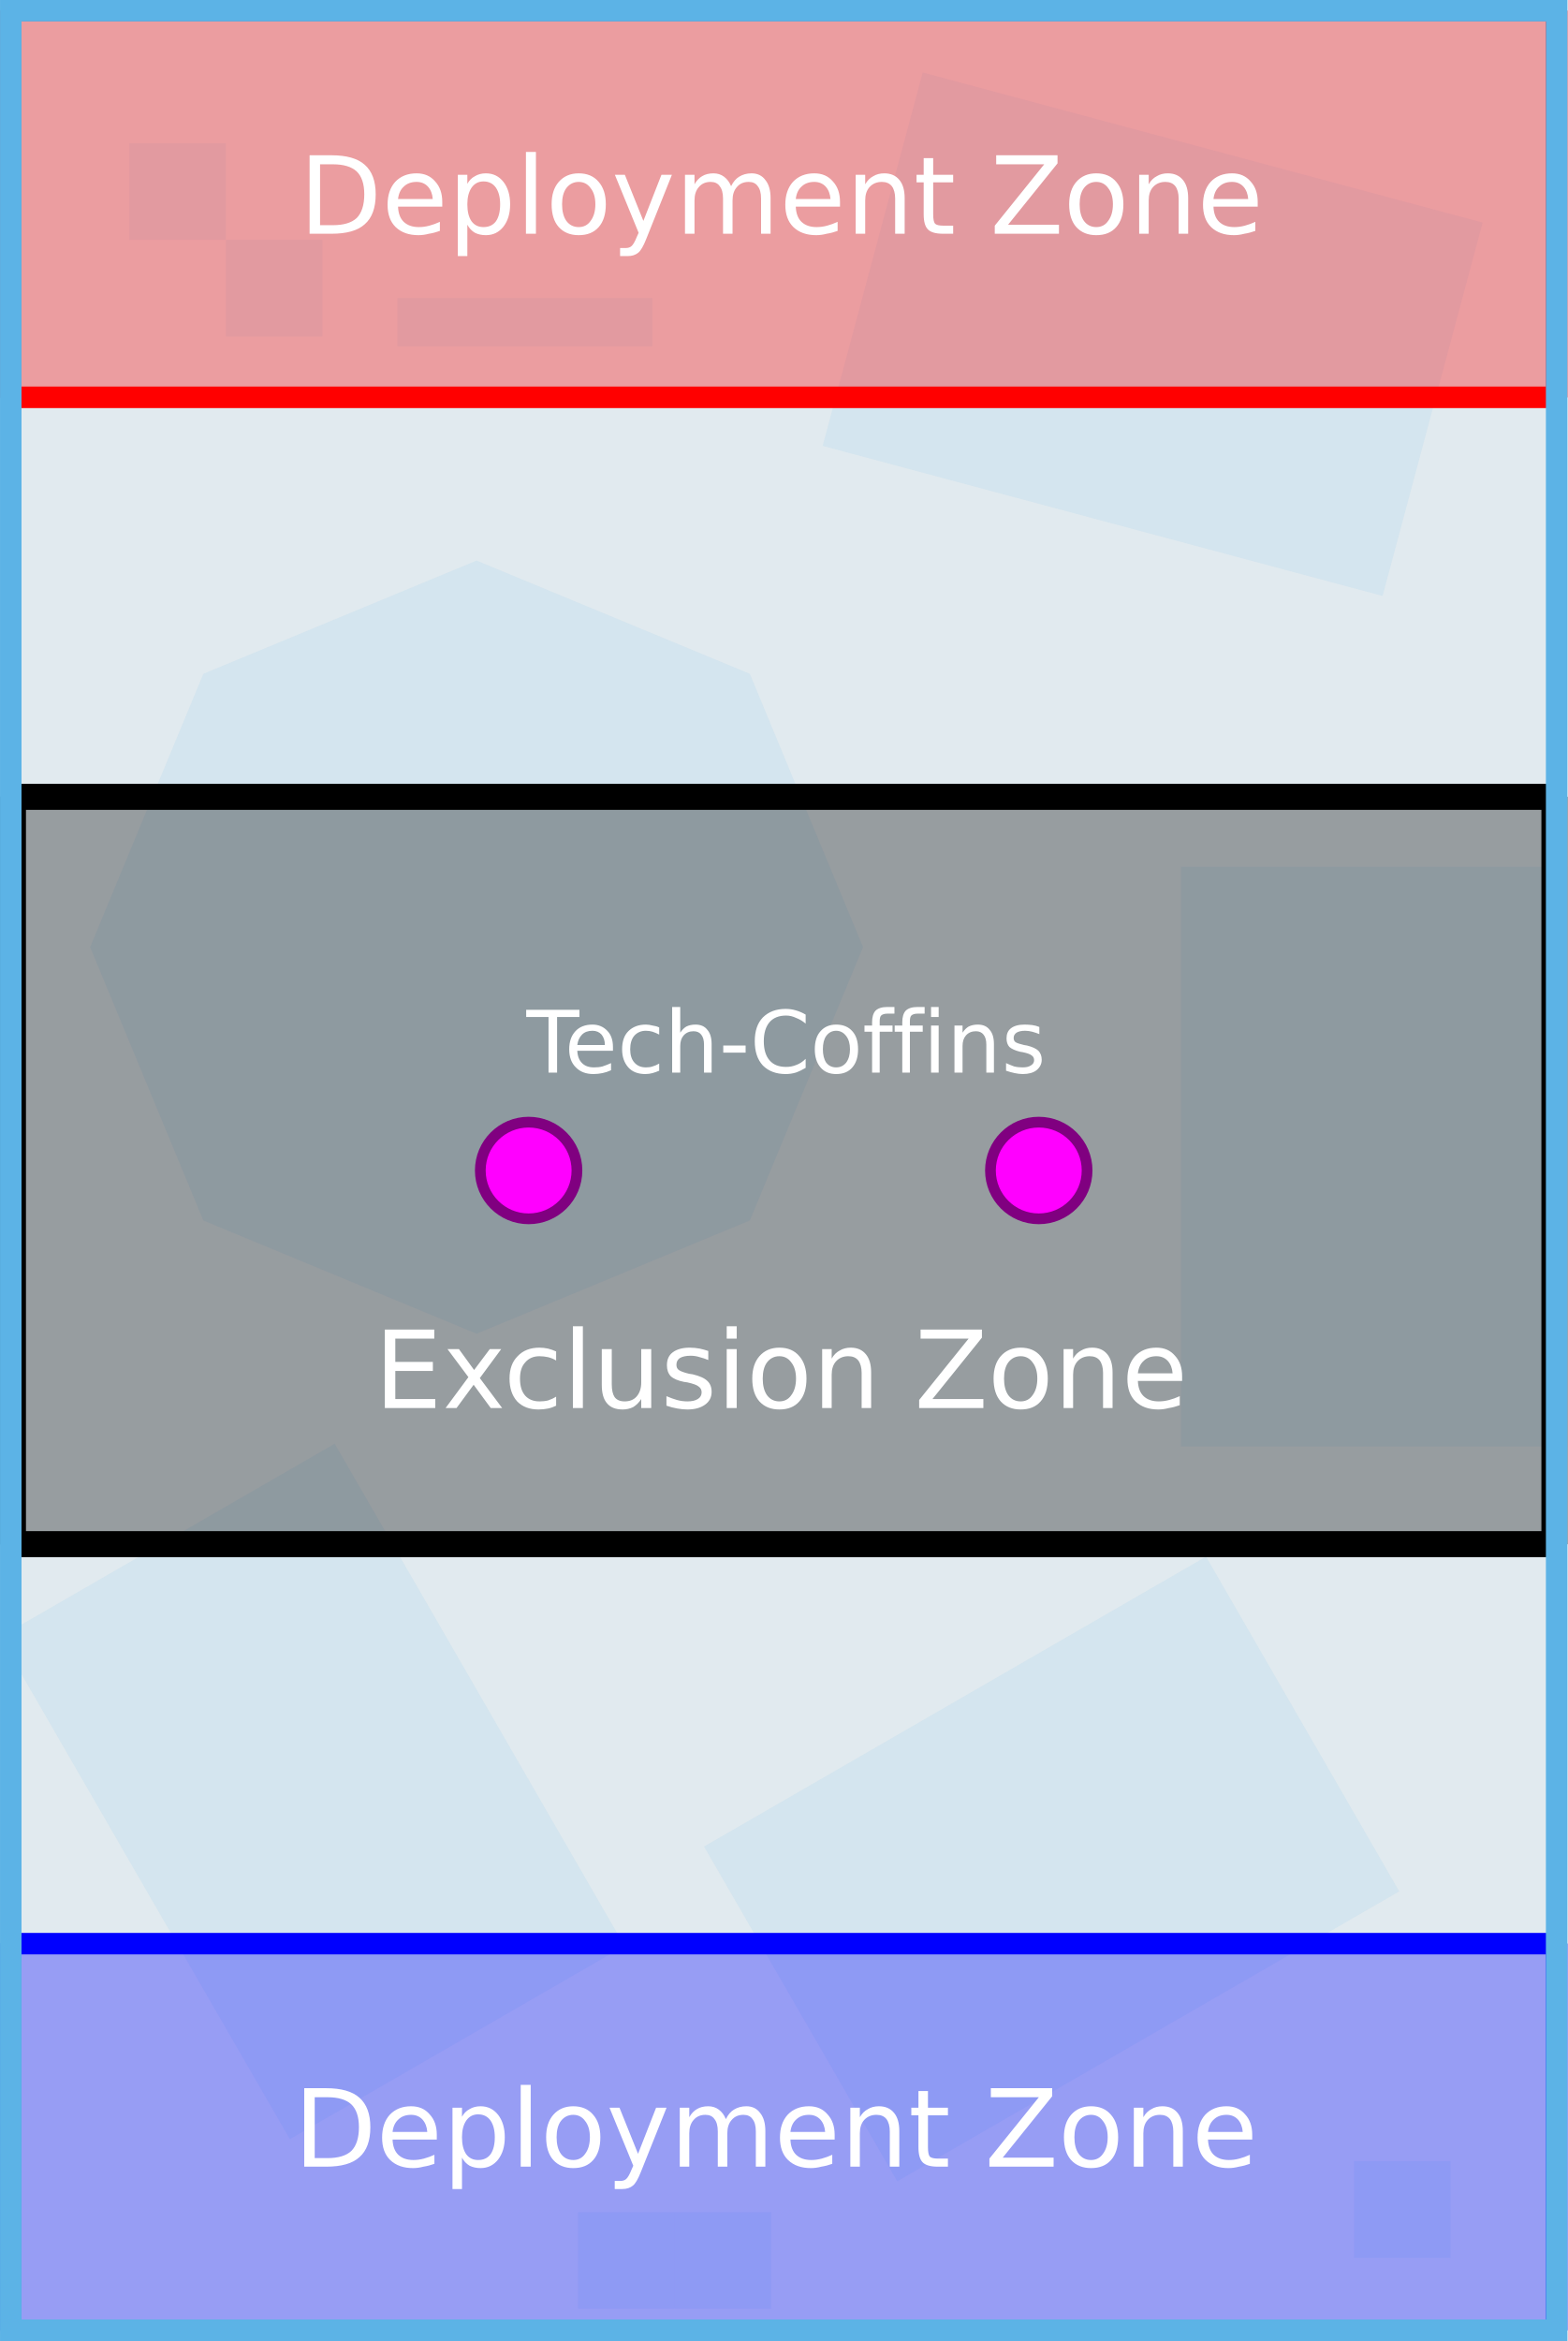
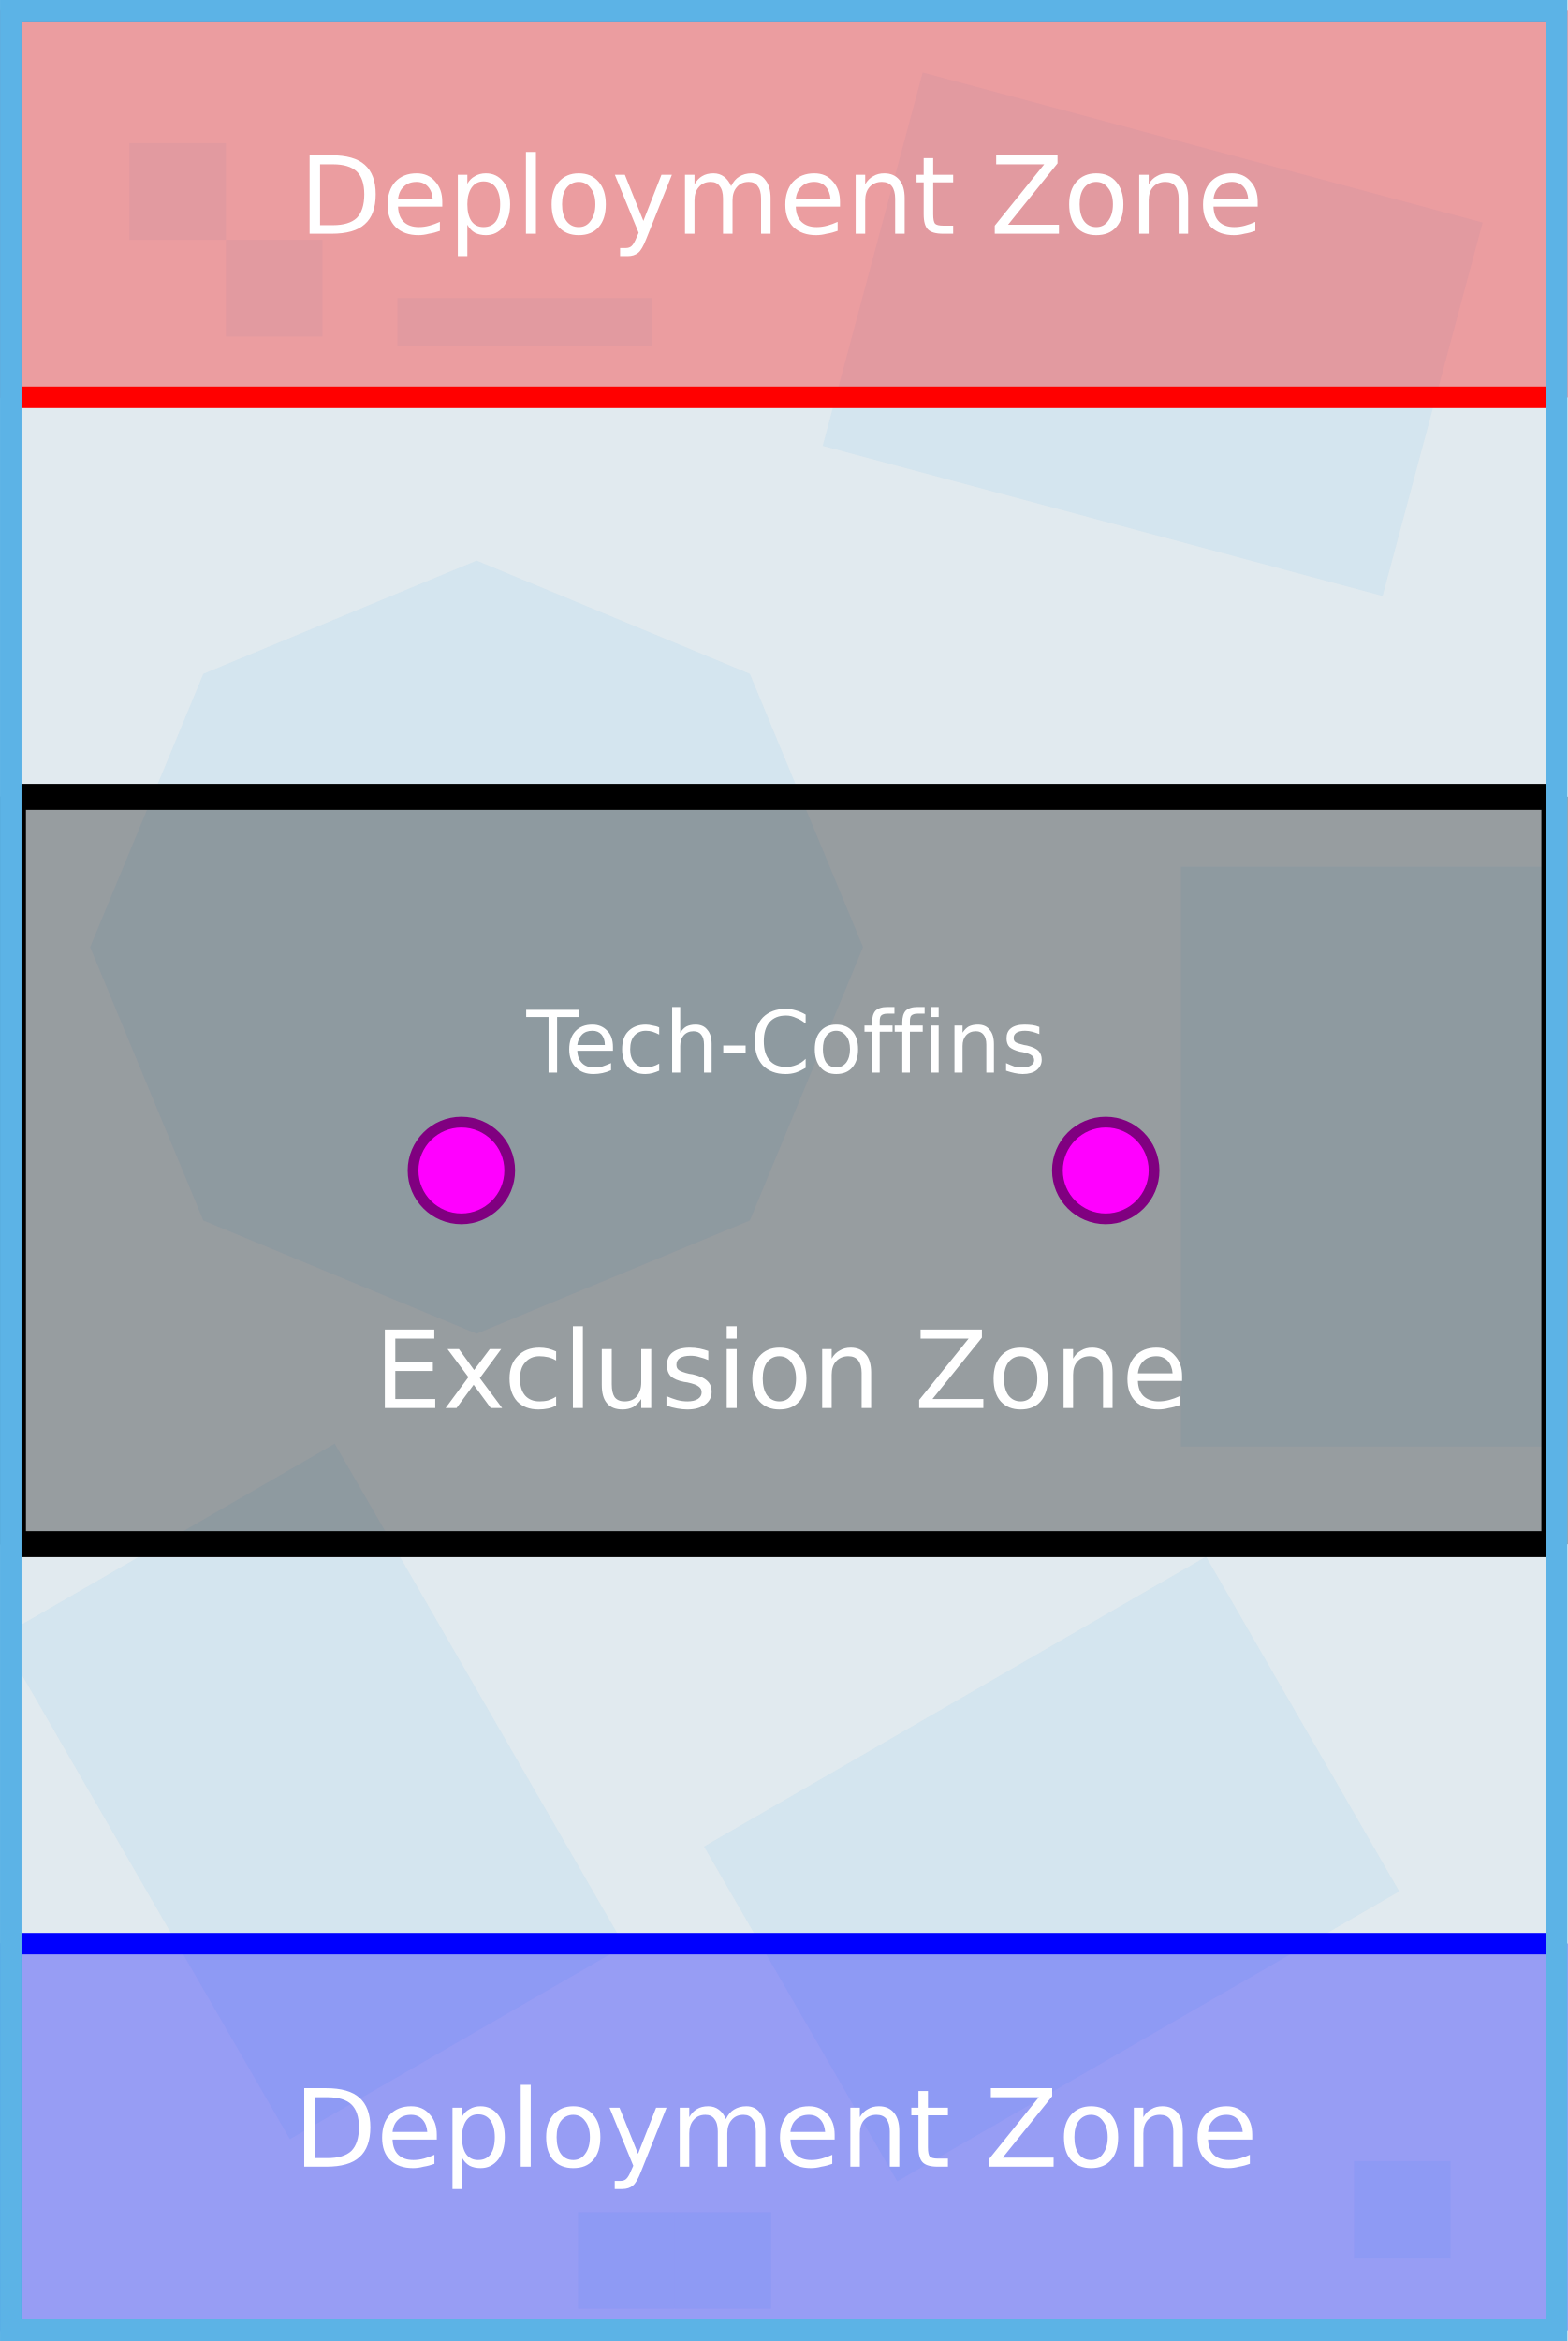
<svg xmlns="http://www.w3.org/2000/svg" width="2.028in" height="3.028in" viewBox="0 0 51.506 76.906" version="1.1" id="svg8">
  <defs id="defs2" />
  <g id="layer1" transform="translate(0.3527858,-220.0945)">
    <rect style="color:#000000;clip-rule:nonzero;display:inline;overflow:visible;visibility:visible;opacity:0.1;isolation:auto;mix-blend-mode:normal;color-interpolation:sRGB;color-interpolation-filters:linearRGB;solid-color:#000000;solid-opacity:1;fill:#5cb3e6;fill-opacity:1;fill-rule:nonzero;stroke:none;stroke-width:0.706;stroke-linecap:round;stroke-linejoin:bevel;stroke-miterlimit:4;stroke-dasharray:none;stroke-dashoffset:0;stroke-opacity:1;color-rendering:auto;image-rendering:auto;shape-rendering:auto;text-rendering:auto;enable-background:accumulate" id="rect4485" width="50.8" height="76.2" x="0" y="220.447" />
    <rect style="color:#000000;clip-rule:nonzero;display:inline;overflow:visible;visibility:visible;opacity:0.1;isolation:auto;mix-blend-mode:normal;color-interpolation:sRGB;color-interpolation-filters:linearRGB;solid-color:#000000;solid-opacity:1;fill:#5cb3e6;fill-opacity:1;fill-rule:nonzero;stroke:none;stroke-width:0.706;stroke-linecap:round;stroke-linejoin:miter;stroke-miterlimit:4;stroke-dasharray:none;stroke-dashoffset:0;stroke-opacity:1;color-rendering:auto;image-rendering:auto;shape-rendering:auto;text-rendering:auto;enable-background:accumulate" id="rect7110" width="19.05" height="12.7" x="-120.649" y="254.533" transform="rotate(-30)" />
    <rect style="color:#000000;clip-rule:nonzero;display:inline;overflow:visible;visibility:visible;opacity:0.1;isolation:auto;mix-blend-mode:normal;color-interpolation:sRGB;color-interpolation-filters:linearRGB;solid-color:#000000;solid-opacity:1;fill:#5cb3e6;fill-opacity:1;fill-rule:nonzero;stroke:none;stroke-width:0.706;stroke-linecap:round;stroke-linejoin:miter;stroke-miterlimit:4;stroke-dasharray:none;stroke-dashoffset:0;stroke-opacity:1;color-rendering:auto;image-rendering:auto;shape-rendering:auto;text-rendering:auto;enable-background:accumulate" id="rect7110-5" width="19.05" height="12.7" x="86.527" y="207.139" transform="rotate(15)" />
    <rect style="color:#000000;clip-rule:nonzero;display:inline;overflow:visible;visibility:visible;opacity:0.1;isolation:auto;mix-blend-mode:normal;color-interpolation:sRGB;color-interpolation-filters:linearRGB;solid-color:#000000;solid-opacity:1;fill:#5cb3e6;fill-opacity:1;fill-rule:nonzero;stroke:none;stroke-width:0.706;stroke-linecap:round;stroke-linejoin:miter;stroke-miterlimit:4;stroke-dasharray:none;stroke-dashoffset:0;stroke-opacity:1;color-rendering:auto;image-rendering:auto;shape-rendering:auto;text-rendering:auto;enable-background:accumulate" id="rect7110-9" width="19.05" height="12.7" x="248.569" y="-51.153" transform="rotate(90)" />
    <rect style="color:#000000;clip-rule:nonzero;display:inline;overflow:visible;visibility:visible;opacity:0.1;isolation:auto;mix-blend-mode:normal;color-interpolation:sRGB;color-interpolation-filters:linearRGB;solid-color:#000000;solid-opacity:1;fill:#5cb3e6;fill-opacity:1;fill-rule:nonzero;stroke:none;stroke-width:0.706;stroke-linecap:round;stroke-linejoin:miter;stroke-miterlimit:4;stroke-dasharray:none;stroke-dashoffset:0;stroke-opacity:1;color-rendering:auto;image-rendering:auto;shape-rendering:auto;text-rendering:auto;enable-background:accumulate" id="rect7110-9-9" width="19.05" height="12.7" x="237.004" y="124.542" transform="rotate(60)" />
    <path style="color:#000000;clip-rule:nonzero;display:inline;overflow:visible;visibility:visible;opacity:0.1;isolation:auto;mix-blend-mode:normal;color-interpolation:sRGB;color-interpolation-filters:linearRGB;solid-color:#000000;solid-opacity:1;fill:#5cb3e6;fill-opacity:1;fill-rule:nonzero;stroke:none;stroke-width:0.706;stroke-linecap:round;stroke-linejoin:miter;stroke-miterlimit:4;stroke-dasharray:none;stroke-dashoffset:0;stroke-opacity:1;color-rendering:auto;image-rendering:auto;shape-rendering:auto;text-rendering:auto;enable-background:accumulate" id="path7157" d="m 28.008,251.21 -3.72,8.98 -8.98,3.72 -8.98,-3.72 -3.72,-8.98 3.72,-8.98 8.98,-3.72 8.98,3.72 z" />
    <rect style="color:#000000;clip-rule:nonzero;display:inline;overflow:visible;visibility:visible;opacity:0.1;isolation:auto;mix-blend-mode:normal;color-interpolation:sRGB;color-interpolation-filters:linearRGB;solid-color:#000000;solid-opacity:1;fill:#5cb3e6;fill-opacity:1;fill-rule:nonzero;stroke:none;stroke-width:0.706;stroke-linecap:round;stroke-linejoin:miter;stroke-miterlimit:4;stroke-dasharray:none;stroke-dashoffset:0;stroke-opacity:1;color-rendering:auto;image-rendering:auto;shape-rendering:auto;text-rendering:auto;enable-background:accumulate" id="rect7159-1" width="8.382" height="1.587" x="12.704" y="229.884" />
    <rect style="color:#000000;clip-rule:nonzero;display:inline;overflow:visible;visibility:visible;opacity:0.1;isolation:auto;mix-blend-mode:normal;color-interpolation:sRGB;color-interpolation-filters:linearRGB;solid-color:#000000;solid-opacity:1;fill:#5cb3e6;fill-opacity:1;fill-rule:nonzero;stroke:none;stroke-width:0.706;stroke-linecap:round;stroke-linejoin:miter;stroke-miterlimit:4;stroke-dasharray:none;stroke-dashoffset:0;stroke-opacity:1;color-rendering:auto;image-rendering:auto;shape-rendering:auto;text-rendering:auto;enable-background:accumulate" id="rect7184" width="3.175" height="3.175" x="3.895" y="224.8" />
    <rect style="color:#000000;clip-rule:nonzero;display:inline;overflow:visible;visibility:visible;opacity:0.1;isolation:auto;mix-blend-mode:normal;color-interpolation:sRGB;color-interpolation-filters:linearRGB;solid-color:#000000;solid-opacity:1;fill:#5cb3e6;fill-opacity:1;fill-rule:nonzero;stroke:none;stroke-width:0.706;stroke-linecap:round;stroke-linejoin:miter;stroke-miterlimit:4;stroke-dasharray:none;stroke-dashoffset:0;stroke-opacity:1;color-rendering:auto;image-rendering:auto;shape-rendering:auto;text-rendering:auto;enable-background:accumulate" id="rect7184-9" width="3.175" height="3.175" x="7.07" y="227.975" />
    <rect style="color:#000000;clip-rule:nonzero;display:inline;overflow:visible;visibility:visible;opacity:0.1;isolation:auto;mix-blend-mode:normal;color-interpolation:sRGB;color-interpolation-filters:linearRGB;solid-color:#000000;solid-opacity:1;fill:#5cb3e6;fill-opacity:1;fill-rule:nonzero;stroke:none;stroke-width:0.706;stroke-linecap:round;stroke-linejoin:miter;stroke-miterlimit:4;stroke-dasharray:none;stroke-dashoffset:0;stroke-opacity:1;color-rendering:auto;image-rendering:auto;shape-rendering:auto;text-rendering:auto;enable-background:accumulate" id="rect7184-1" width="3.175" height="3.175" x="44.14" y="291.089" />
    <rect style="color:#000000;clip-rule:nonzero;display:inline;overflow:visible;visibility:visible;opacity:0.1;isolation:auto;mix-blend-mode:normal;color-interpolation:sRGB;color-interpolation-filters:linearRGB;solid-color:#000000;solid-opacity:1;fill:#5cb3e6;fill-opacity:1;fill-rule:nonzero;stroke:none;stroke-width:0.706;stroke-linecap:round;stroke-linejoin:miter;stroke-miterlimit:4;stroke-dasharray:none;stroke-dashoffset:0;stroke-opacity:1;color-rendering:auto;image-rendering:auto;shape-rendering:auto;text-rendering:auto;enable-background:accumulate" id="rect7184-0" width="3.175" height="3.175" x="18.64" y="292.767" />
    <rect style="color:#000000;clip-rule:nonzero;display:inline;overflow:visible;visibility:visible;opacity:0.33;isolation:auto;mix-blend-mode:normal;color-interpolation:sRGB;color-interpolation-filters:linearRGB;solid-color:#000000;solid-opacity:1;fill:#000000;fill-opacity:1;fill-rule:nonzero;stroke:none;stroke-width:0.868;stroke-linecap:round;stroke-linejoin:bevel;stroke-miterlimit:4;stroke-dasharray:none;stroke-dashoffset:0;stroke-opacity:1;color-rendering:auto;image-rendering:auto;shape-rendering:auto;text-rendering:auto;enable-background:accumulate" id="rect4540-8" width="50.8" height="25.4" x="-2.6143016e-06" y="245.847" />
    <rect style="color:#000000;clip-rule:nonzero;display:inline;overflow:visible;visibility:visible;opacity:1;isolation:auto;mix-blend-mode:normal;color-interpolation:sRGB;color-interpolation-filters:linearRGB;solid-color:#000000;solid-opacity:1;fill:none;fill-opacity:1;fill-rule:nonzero;stroke:#000000;stroke-width:0.853;stroke-linecap:round;stroke-linejoin:bevel;stroke-miterlimit:4;stroke-dasharray:none;stroke-dashoffset:0;stroke-opacity:1;color-rendering:auto;image-rendering:auto;shape-rendering:auto;text-rendering:auto;enable-background:accumulate" id="rect4540-8-5" width="50.653" height="24.547" x="0.073" y="246.274" />
    <rect style="color:#000000;clip-rule:nonzero;display:inline;overflow:visible;visibility:visible;opacity:0.1;isolation:auto;mix-blend-mode:normal;color-interpolation:sRGB;color-interpolation-filters:linearRGB;solid-color:#000000;solid-opacity:1;fill:#5cb3e6;fill-opacity:1;fill-rule:nonzero;stroke:none;stroke-width:0.706;stroke-linecap:round;stroke-linejoin:miter;stroke-miterlimit:4;stroke-dasharray:none;stroke-dashoffset:0;stroke-opacity:1;color-rendering:auto;image-rendering:auto;shape-rendering:auto;text-rendering:auto;enable-background:accumulate" id="rect7184-1-4" width="3.175" height="3.175" x="21.815" y="292.767" />
    <rect style="color:#000000;clip-rule:nonzero;display:inline;overflow:visible;visibility:visible;opacity:0.33;isolation:auto;mix-blend-mode:normal;color-interpolation:sRGB;color-interpolation-filters:linearRGB;solid-color:#000000;solid-opacity:1;fill:#0000ff;fill-opacity:1;fill-rule:nonzero;stroke:none;stroke-width:0.706;stroke-linecap:round;stroke-linejoin:bevel;stroke-miterlimit:4;stroke-dasharray:none;stroke-dashoffset:0;stroke-opacity:1;color-rendering:auto;image-rendering:auto;shape-rendering:auto;text-rendering:auto;enable-background:accumulate" id="rect4540-1" width="50.8" height="12.7" x="-0.176" y="283.947" />
    <rect style="color:#000000;clip-rule:nonzero;display:inline;overflow:visible;visibility:visible;opacity:1;isolation:auto;mix-blend-mode:normal;color-interpolation:sRGB;color-interpolation-filters:linearRGB;solid-color:#000000;solid-opacity:1;fill:none;fill-opacity:1;fill-rule:nonzero;stroke:#0000ff;stroke-width:0.706;stroke-linecap:round;stroke-linejoin:bevel;stroke-miterlimit:4;stroke-dasharray:none;stroke-dashoffset:0;stroke-opacity:1;color-rendering:auto;image-rendering:auto;shape-rendering:auto;text-rendering:auto;enable-background:accumulate" id="rect4540-3-2" width="50.8" height="12.7" x="0" y="283.947" />
    <text xml:space="preserve" style="font-style:normal;font-variant:normal;font-weight:normal;font-stretch:normal;font-size:3.528px;line-height:5.821px;font-family:'DejaVu Sans';-inkscape-font-specification:'DejaVu Sans, Normal';font-variant-ligatures:normal;font-variant-caps:normal;font-variant-numeric:normal;text-align:start;letter-spacing:0px;word-spacing:0px;writing-mode:lr-tb;text-anchor:start;fill:#ffffff;fill-opacity:1;stroke:none;stroke-width:0.265px;stroke-linecap:butt;stroke-linejoin:miter;stroke-opacity:1" x="9.3" y="291.27" id="text7215-6">
      <tspan id="tspan7213-0" x="9.3" y="291.27" style="font-size:3.528px;fill:#ffffff;stroke-width:0.265px">Deployment Zone</tspan>
    </text>
    <rect style="color:#000000;clip-rule:nonzero;display:inline;overflow:visible;visibility:visible;opacity:0.33;isolation:auto;mix-blend-mode:normal;color-interpolation:sRGB;color-interpolation-filters:linearRGB;solid-color:#000000;solid-opacity:1;fill:#ff0000;fill-opacity:1;fill-rule:nonzero;stroke:none;stroke-width:0.706;stroke-linecap:round;stroke-linejoin:bevel;stroke-miterlimit:4;stroke-dasharray:none;stroke-dashoffset:0;stroke-opacity:1;color-rendering:auto;image-rendering:auto;shape-rendering:auto;text-rendering:auto;enable-background:accumulate" id="rect4540" width="50.8" height="12.7" x="3.8203996e-09" y="220.447" />
    <rect style="color:#000000;clip-rule:nonzero;display:inline;overflow:visible;visibility:visible;opacity:1;isolation:auto;mix-blend-mode:normal;color-interpolation:sRGB;color-interpolation-filters:linearRGB;solid-color:#000000;solid-opacity:1;fill:none;fill-opacity:1;fill-rule:nonzero;stroke:#ff0000;stroke-width:0.706;stroke-linecap:round;stroke-linejoin:bevel;stroke-miterlimit:4;stroke-dasharray:none;stroke-dashoffset:0;stroke-opacity:1;color-rendering:auto;image-rendering:auto;shape-rendering:auto;text-rendering:auto;enable-background:accumulate" id="rect4540-3" width="50.8" height="12.7" x="3.8203996e-09" y="220.447" />
    <text xml:space="preserve" style="font-style:normal;font-variant:normal;font-weight:normal;font-stretch:normal;font-size:3.528px;line-height:5.821px;font-family:'DejaVu Sans';-inkscape-font-specification:'DejaVu Sans, Normal';font-variant-ligatures:normal;font-variant-caps:normal;font-variant-numeric:normal;text-align:start;letter-spacing:0px;word-spacing:0px;writing-mode:lr-tb;text-anchor:start;fill:#ffffff;fill-opacity:1;stroke:none;stroke-width:0.265px;stroke-linecap:butt;stroke-linejoin:miter;stroke-opacity:1" x="9.477" y="227.77" id="text7215">
      <tspan id="tspan7213" x="9.477" y="227.77" style="font-size:3.528px;fill:#ffffff;stroke-width:0.265px">Deployment Zone</tspan>
    </text>
    <text xml:space="preserve" style="font-style:normal;font-variant:normal;font-weight:normal;font-stretch:normal;font-size:3.528px;line-height:5.821px;font-family:'DejaVu Sans';-inkscape-font-specification:'DejaVu Sans, Normal';font-variant-ligatures:normal;font-variant-caps:normal;font-variant-numeric:normal;text-align:start;letter-spacing:0px;word-spacing:0px;writing-mode:lr-tb;text-anchor:start;fill:#ffffff;fill-opacity:1;stroke:none;stroke-width:0.265px;stroke-linecap:butt;stroke-linejoin:miter;stroke-opacity:1" x="11.95" y="266.35" id="text7215-3">
      <tspan id="tspan7213-9" x="11.95" y="266.35" style="font-size:3.528px;fill:#ffffff;stroke-width:0.265px">Exclusion Zone</tspan>
    </text>
    <rect style="color:#000000;clip-rule:nonzero;display:inline;overflow:visible;visibility:visible;opacity:1;isolation:auto;mix-blend-mode:normal;color-interpolation:sRGB;color-interpolation-filters:linearRGB;solid-color:#000000;solid-opacity:1;fill:none;fill-opacity:1;fill-rule:nonzero;stroke:#5cb3e6;stroke-width:0.706;stroke-linecap:round;stroke-linejoin:miter;stroke-miterlimit:4;stroke-dasharray:none;stroke-dashoffset:0;stroke-opacity:1;color-rendering:auto;image-rendering:auto;shape-rendering:auto;text-rendering:auto;enable-background:accumulate" id="rect4485-1" width="50.8" height="76.2" x="-8.2718061e-25" y="220.447" />
    <text xml:space="preserve" style="font-style:normal;font-variant:normal;font-weight:normal;font-stretch:normal;font-size:11.289px;line-height:5.821px;font-family:'DejaVu Sans';-inkscape-font-specification:'DejaVu Sans, Normal';font-variant-ligatures:normal;font-variant-caps:normal;font-variant-numeric:normal;text-align:start;letter-spacing:0px;word-spacing:0px;writing-mode:lr-tb;text-anchor:start;fill:#ffffff;fill-opacity:1;stroke:none;stroke-width:0.265px;stroke-linecap:butt;stroke-linejoin:miter;stroke-opacity:1" x="16.955" y="255.332" id="text8057">
      <tspan id="tspan8055" x="16.955" y="255.332" style="font-size:2.822px;fill:#ffffff;stroke-width:0.265px">Tech-Coffins</tspan>
    </text>
-     <circle style="color:#000000;clip-rule:nonzero;display:inline;overflow:visible;visibility:visible;opacity:1;isolation:auto;mix-blend-mode:normal;color-interpolation:sRGB;color-interpolation-filters:linearRGB;solid-color:#000000;solid-opacity:1;fill:#ff00ff;fill-opacity:1;fill-rule:nonzero;stroke:#800080;stroke-width:0.353;stroke-linecap:round;stroke-linejoin:miter;stroke-miterlimit:4;stroke-dasharray:none;stroke-dashoffset:0;stroke-opacity:1;color-rendering:auto;image-rendering:auto;shape-rendering:auto;text-rendering:auto;enable-background:accumulate" id="path7382" cx="17.018" cy="258.547" r="1.588" />
-     <circle style="color:#000000;clip-rule:nonzero;display:inline;overflow:visible;visibility:visible;opacity:1;isolation:auto;mix-blend-mode:normal;color-interpolation:sRGB;color-interpolation-filters:linearRGB;solid-color:#000000;solid-opacity:1;fill:#ff00ff;fill-opacity:1;fill-rule:nonzero;stroke:#800080;stroke-width:0.353;stroke-linecap:round;stroke-linejoin:miter;stroke-miterlimit:4;stroke-dasharray:none;stroke-dashoffset:0;stroke-opacity:1;color-rendering:auto;image-rendering:auto;shape-rendering:auto;text-rendering:auto;enable-background:accumulate" id="path7382-1" cx="33.782" cy="258.547" r="1.588" />
+     <circle style="color:#000000;clip-rule:nonzero;display:inline;overflow:visible;visibility:visible;opacity:1;isolation:auto;mix-blend-mode:normal;color-interpolation:sRGB;color-interpolation-filters:linearRGB;solid-color:#000000;solid-opacity:1;fill:#ff00ff;fill-opacity:1;fill-rule:nonzero;stroke:#800080;stroke-width:0.353;stroke-linecap:round;stroke-linejoin:miter;stroke-miterlimit:4;stroke-dasharray:none;stroke-dashoffset:0;stroke-opacity:1;color-rendering:auto;image-rendering:auto;shape-rendering:auto;text-rendering:auto;enable-background:accumulate" id="path7382" cx="14.808" cy="258.547" r="1.588" />
+     <circle style="color:#000000;clip-rule:nonzero;display:inline;overflow:visible;visibility:visible;opacity:1;isolation:auto;mix-blend-mode:normal;color-interpolation:sRGB;color-interpolation-filters:linearRGB;solid-color:#000000;solid-opacity:1;fill:#ff00ff;fill-opacity:1;fill-rule:nonzero;stroke:#800080;stroke-width:0.353;stroke-linecap:round;stroke-linejoin:miter;stroke-miterlimit:4;stroke-dasharray:none;stroke-dashoffset:0;stroke-opacity:1;color-rendering:auto;image-rendering:auto;shape-rendering:auto;text-rendering:auto;enable-background:accumulate" id="path7382-1" cx="35.983" cy="258.547" r="1.588" />
  </g>
</svg>
